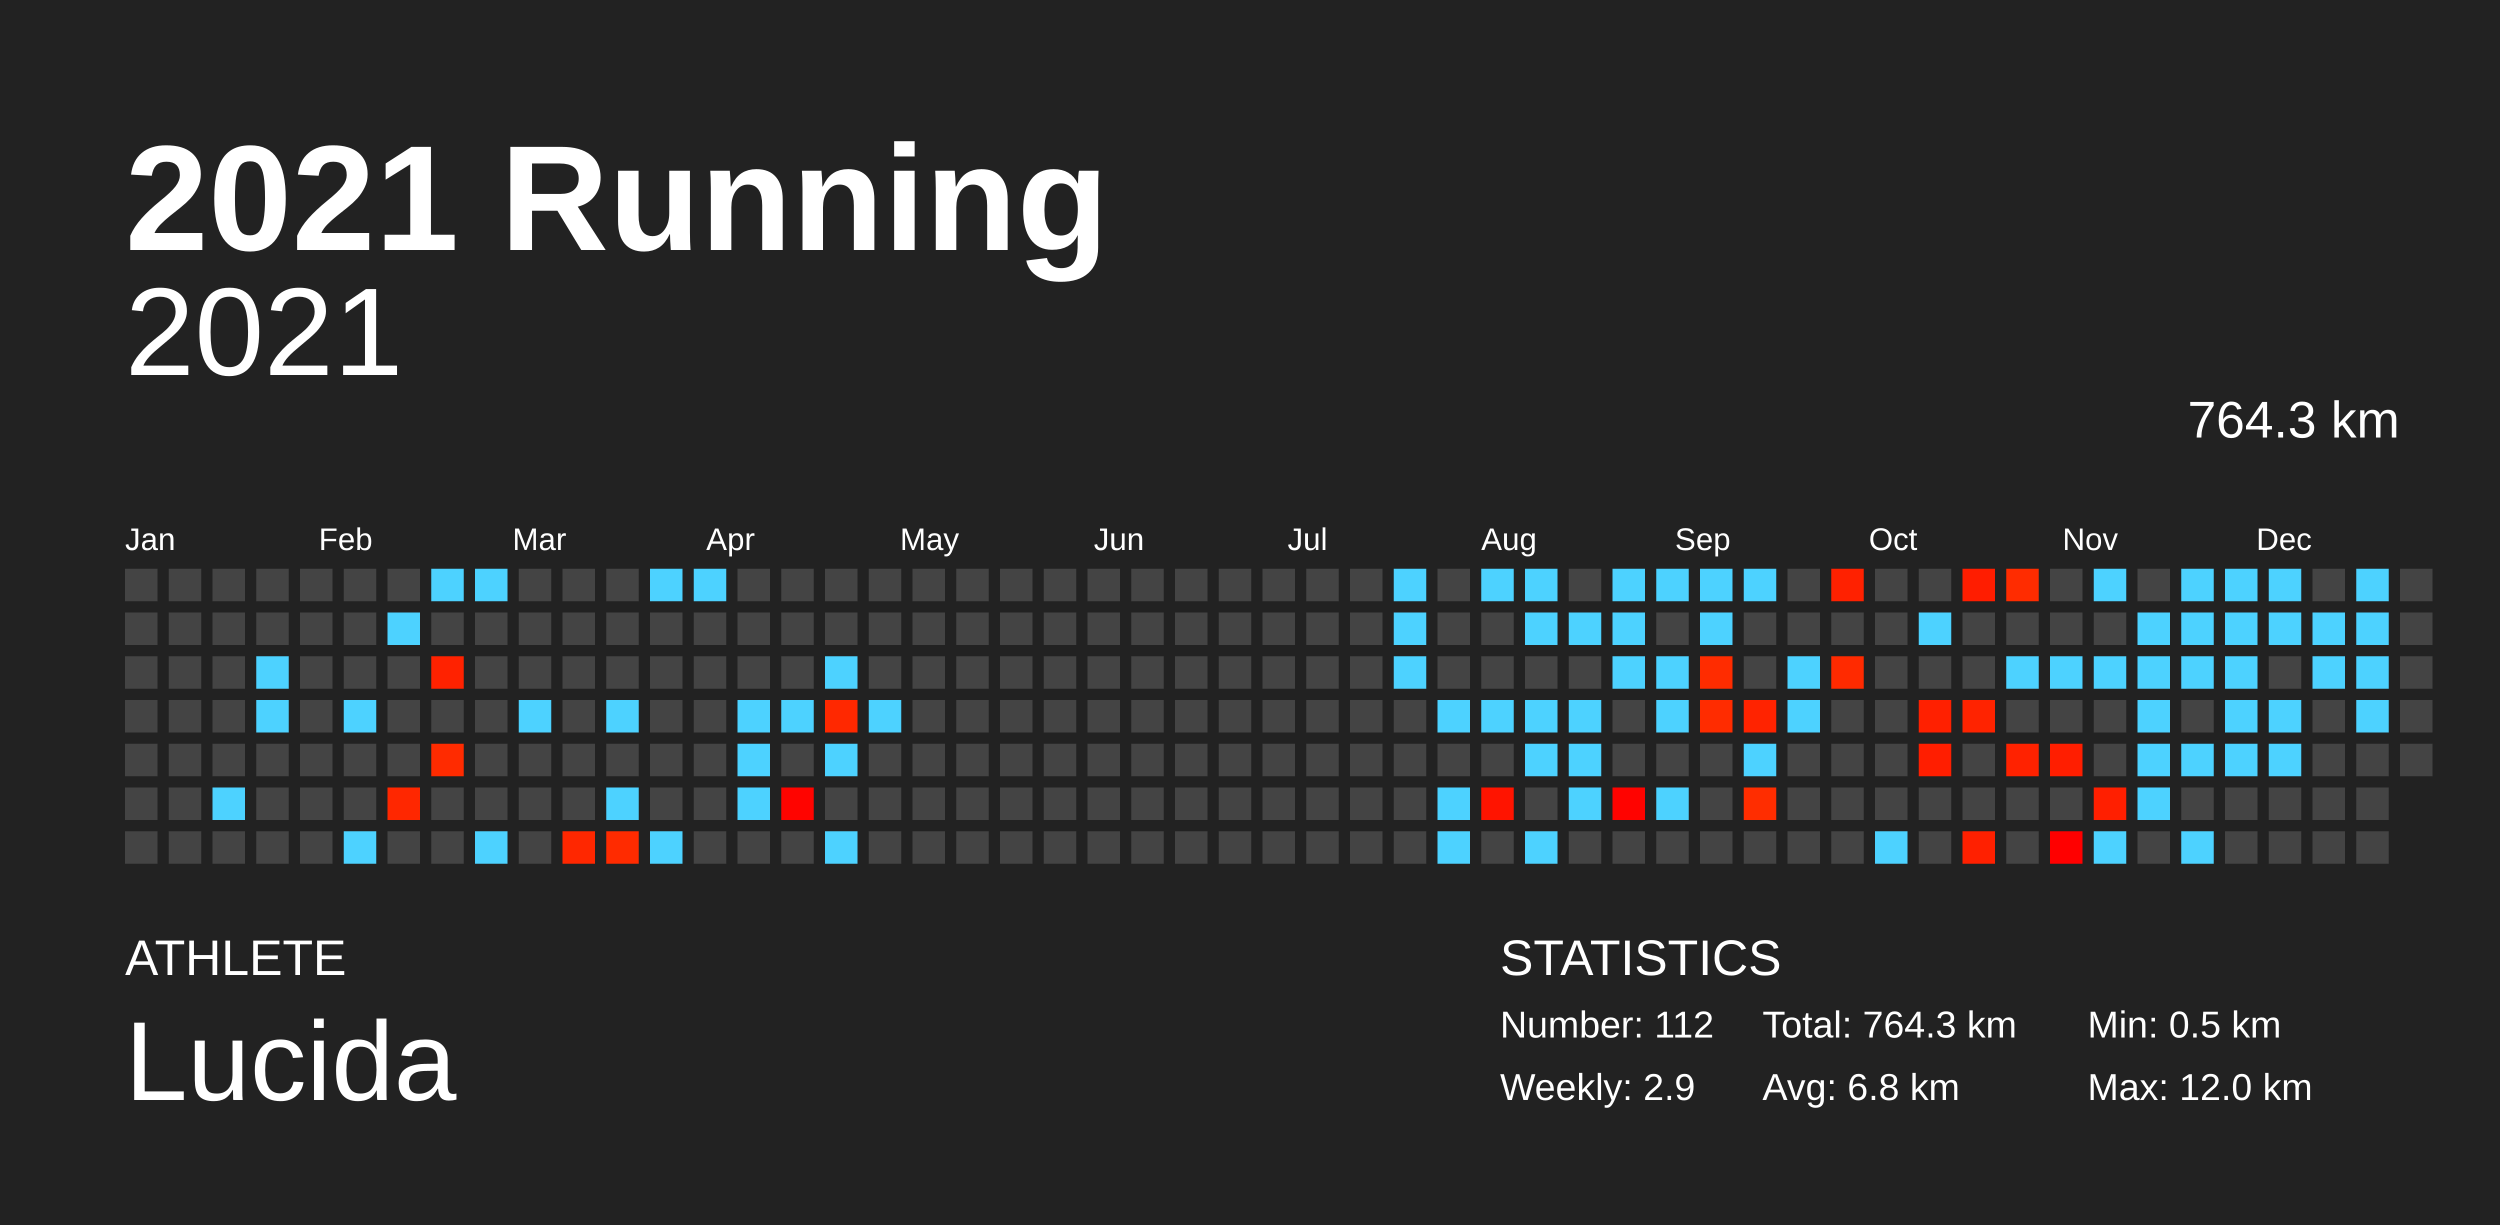
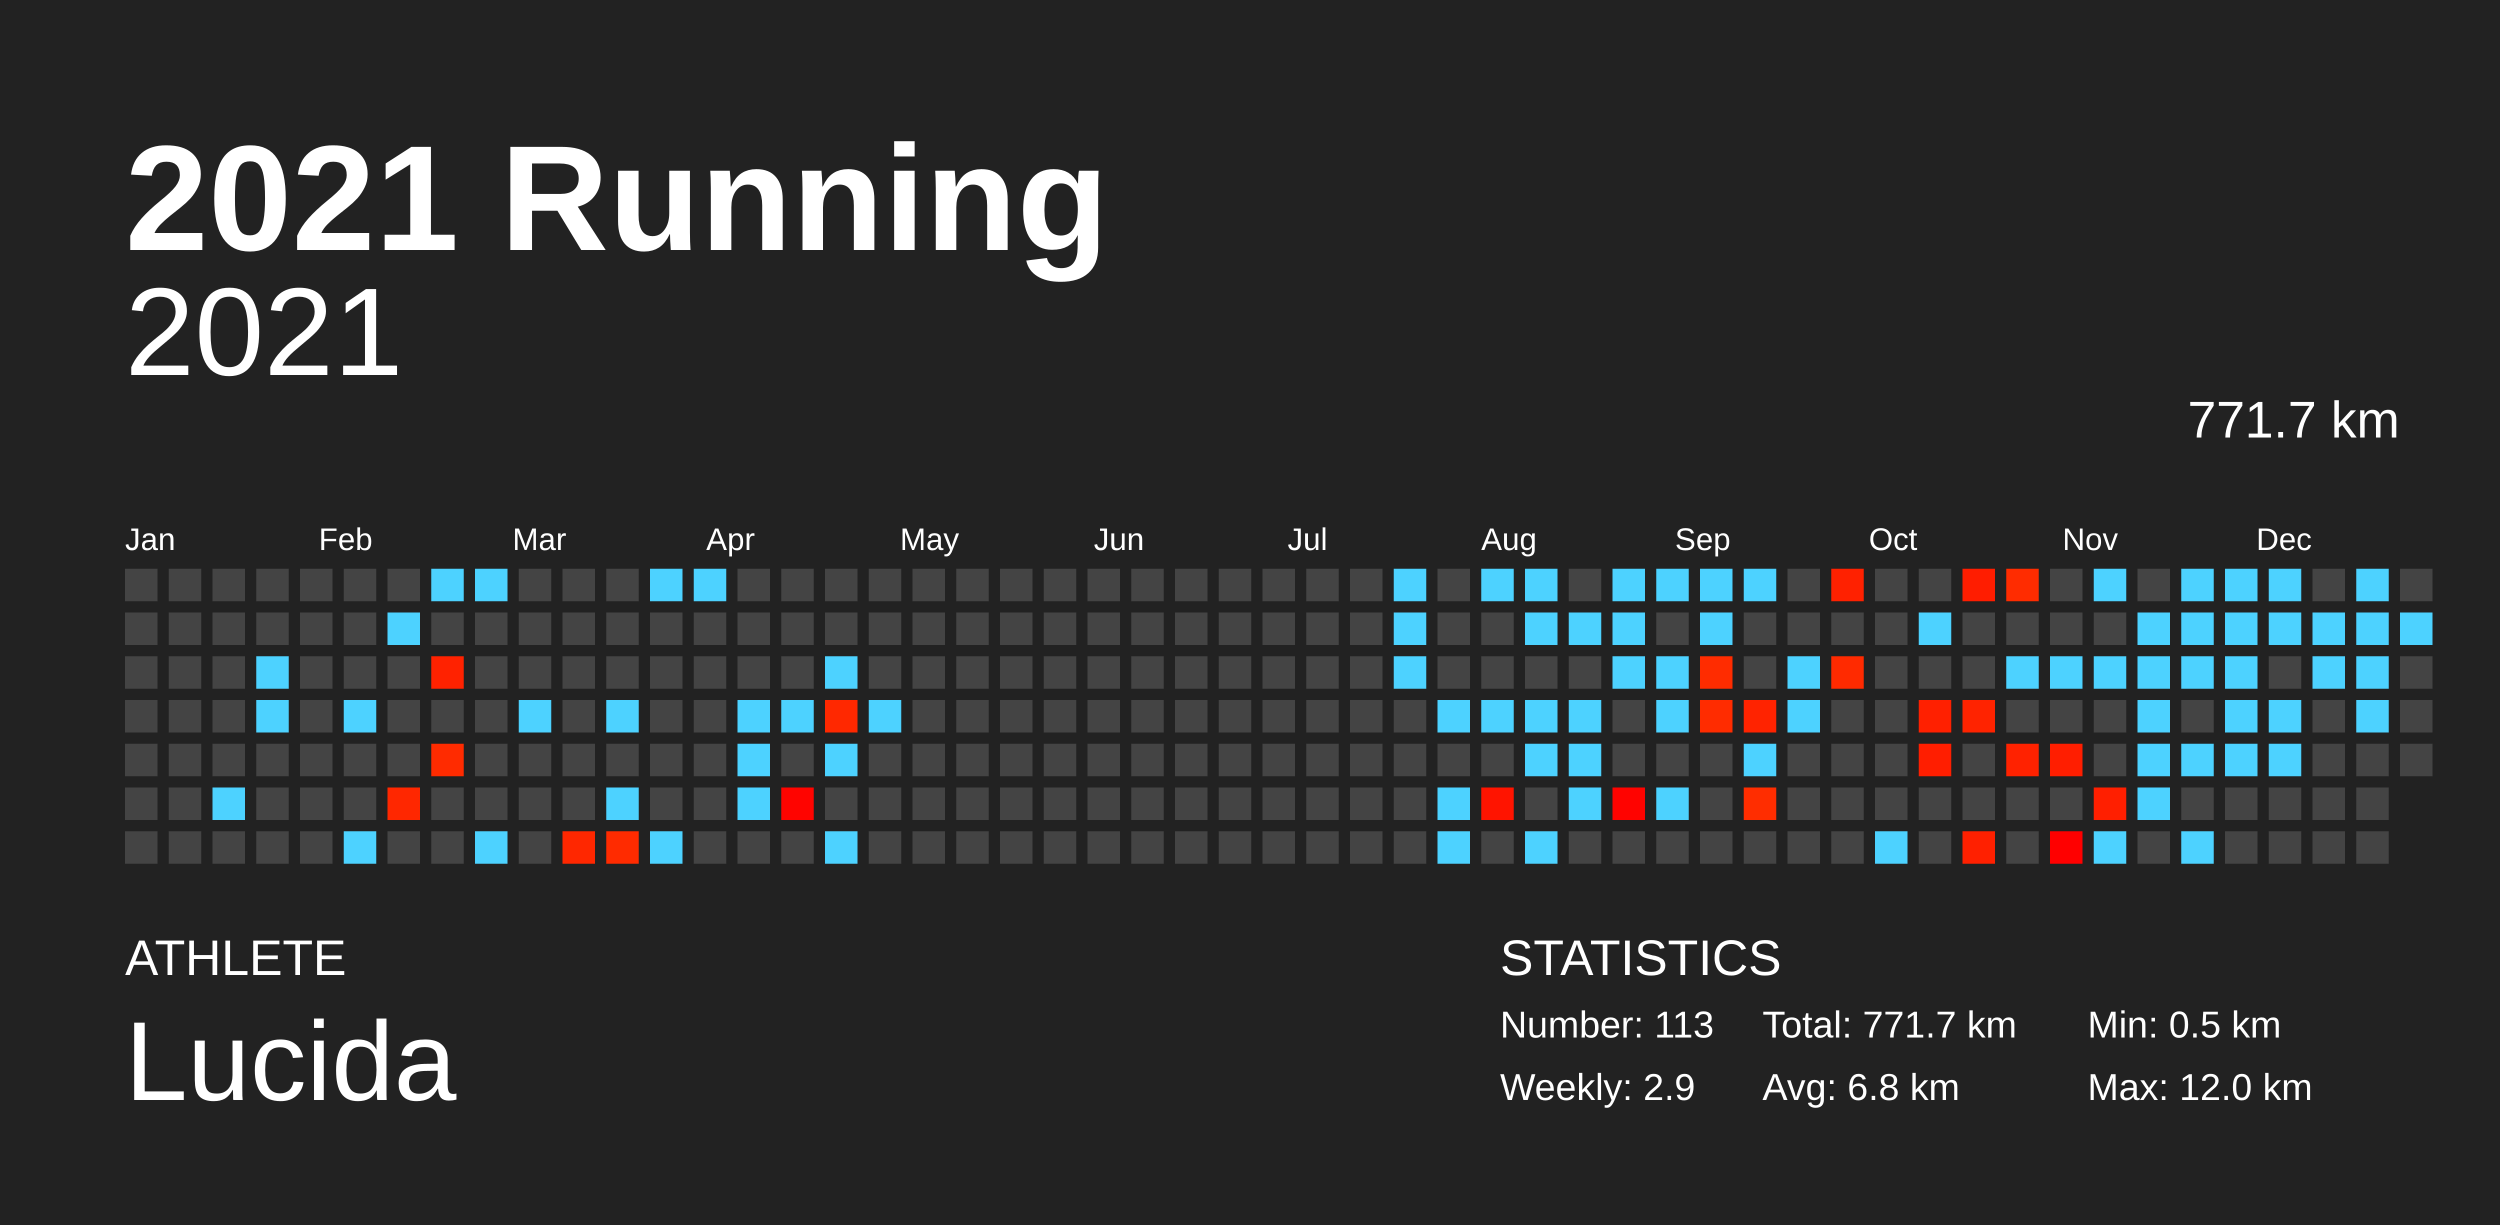
<svg xmlns="http://www.w3.org/2000/svg" baseProfile="full" height="98mm" version="1.1" viewBox="0,0,200,98" width="200mm">
  <defs />
  <rect fill="#222222" height="98" width="200" x="0" y="0" />
  <text fill="#FFFFFF" style="font-size:12px; font-family:Arial; font-weight:bold;" x="10" y="20">2021 Running</text>
  <text fill="#FFFFFF" style="font-size:4px; font-family:Arial" x="10" y="78">ATHLETE</text>
  <text fill="#FFFFFF" style="font-size:9px; font-family:Arial" x="10" y="88">Lucida</text>
  <text fill="#FFFFFF" style="font-size:4px; font-family:Arial" x="120" y="78">STATISTICS</text>
-   <text fill="#FFFFFF" style="font-size:3px; font-family:Arial" x="120" y="83">Number: 112</text>
+   <text fill="#FFFFFF" style="font-size:3px; font-family:Arial" x="120" y="83">Number: 113</text>
  <text fill="#FFFFFF" style="font-size:3px; font-family:Arial" x="120" y="88">Weekly: 2.9</text>
-   <text fill="#FFFFFF" style="font-size:3px; font-family:Arial" x="141" y="83">Total: 764.3 km</text>
+   <text fill="#FFFFFF" style="font-size:3px; font-family:Arial" x="141" y="83">Total: 771.7 km</text>
  <text fill="#FFFFFF" style="font-size:3px; font-family:Arial" x="141" y="88">Avg: 6.8 km</text>
  <text fill="#FFFFFF" style="font-size:3px; font-family:Arial" x="167" y="83">Min: 0.5 km</text>
  <text fill="#FFFFFF" style="font-size:3px; font-family:Arial" x="167" y="88">Max: 12.0 km</text>
  <text alignment-baseline="hanging" fill="#FFFFFF" style="font-size:10.0px; font-family:Arial;" x="10" y="30">2021</text>
-   <text alignment-baseline="hanging" fill="#FFFFFF" style="font-size:4.125px; font-family:Arial;" x="175" y="35">764.3 km</text>
+   <text alignment-baseline="hanging" fill="#FFFFFF" style="font-size:4.125px; font-family:Arial;" x="175" y="35">771.7 km</text>
  <text fill="#FFFFFF" style="font-size:2.5px; font-family:Arial" x="10.0" y="44">Jan</text>
  <text fill="#FFFFFF" style="font-size:2.5px; font-family:Arial" x="25.5" y="44">Feb</text>
  <text fill="#FFFFFF" style="font-size:2.5px; font-family:Arial" x="41.0" y="44">Mar</text>
  <text fill="#FFFFFF" style="font-size:2.5px; font-family:Arial" x="56.5" y="44">Apr</text>
  <text fill="#FFFFFF" style="font-size:2.5px; font-family:Arial" x="72.0" y="44">May</text>
  <text fill="#FFFFFF" style="font-size:2.5px; font-family:Arial" x="87.5" y="44">Jun</text>
  <text fill="#FFFFFF" style="font-size:2.5px; font-family:Arial" x="103.0" y="44">Jul</text>
  <text fill="#FFFFFF" style="font-size:2.5px; font-family:Arial" x="118.5" y="44">Aug</text>
  <text fill="#FFFFFF" style="font-size:2.5px; font-family:Arial" x="134.0" y="44">Sep</text>
  <text fill="#FFFFFF" style="font-size:2.5px; font-family:Arial" x="149.5" y="44">Oct</text>
  <text fill="#FFFFFF" style="font-size:2.5px; font-family:Arial" x="165.0" y="44">Nov</text>
  <text fill="#FFFFFF" style="font-size:2.5px; font-family:Arial" x="180.5" y="44">Dec</text>
  <rect fill="#444444" height="2.6" width="2.6" x="10.0" y="45.5" />
  <rect fill="#444444" height="2.6" width="2.6" x="10.0" y="49.0" />
  <rect fill="#444444" height="2.6" width="2.6" x="10.0" y="52.5" />
  <rect fill="#444444" height="2.6" width="2.6" x="10.0" y="56.0" />
  <rect fill="#444444" height="2.6" width="2.6" x="10.0" y="59.5" />
  <rect fill="#444444" height="2.6" width="2.6" x="10.0" y="63.0" />
  <rect fill="#444444" height="2.6" width="2.6" x="10.0" y="66.5" />
  <rect fill="#444444" height="2.6" width="2.6" x="13.5" y="45.5" />
  <rect fill="#444444" height="2.6" width="2.6" x="13.5" y="49.0" />
  <rect fill="#444444" height="2.6" width="2.6" x="13.5" y="52.5" />
  <rect fill="#444444" height="2.6" width="2.6" x="13.5" y="56.0" />
  <rect fill="#444444" height="2.6" width="2.6" x="13.5" y="59.5" />
  <rect fill="#444444" height="2.6" width="2.6" x="13.5" y="63.0" />
  <rect fill="#444444" height="2.6" width="2.6" x="13.5" y="66.5" />
  <rect fill="#444444" height="2.6" width="2.6" x="17.0" y="45.5" />
  <rect fill="#444444" height="2.6" width="2.6" x="17.0" y="49.0" />
  <rect fill="#444444" height="2.6" width="2.6" x="17.0" y="52.5" />
  <rect fill="#444444" height="2.6" width="2.6" x="17.0" y="56.0" />
  <rect fill="#444444" height="2.6" width="2.6" x="17.0" y="59.5" />
  <rect fill="#4dd2ff" height="2.6" width="2.6" x="17.0" y="63.0" />
  <rect fill="#444444" height="2.6" width="2.6" x="17.0" y="66.5" />
  <rect fill="#444444" height="2.6" width="2.6" x="20.5" y="45.5" />
  <rect fill="#444444" height="2.6" width="2.6" x="20.5" y="49.0" />
  <rect fill="#4dd2ff" height="2.6" width="2.6" x="20.5" y="52.5" />
  <rect fill="#4dd2ff" height="2.6" width="2.6" x="20.5" y="56.0" />
  <rect fill="#444444" height="2.6" width="2.6" x="20.5" y="59.5" />
  <rect fill="#444444" height="2.6" width="2.6" x="20.5" y="63.0" />
  <rect fill="#444444" height="2.6" width="2.6" x="20.5" y="66.5" />
  <rect fill="#444444" height="2.6" width="2.6" x="24.0" y="45.5" />
  <rect fill="#444444" height="2.6" width="2.6" x="24.0" y="49.0" />
  <rect fill="#444444" height="2.6" width="2.6" x="24.0" y="52.5" />
  <rect fill="#444444" height="2.6" width="2.6" x="24.0" y="56.0" />
  <rect fill="#444444" height="2.6" width="2.6" x="24.0" y="59.5" />
  <rect fill="#444444" height="2.6" width="2.6" x="24.0" y="63.0" />
  <rect fill="#444444" height="2.6" width="2.6" x="24.0" y="66.5" />
  <rect fill="#444444" height="2.6" width="2.6" x="27.5" y="45.5" />
  <rect fill="#444444" height="2.6" width="2.6" x="27.5" y="49.0" />
  <rect fill="#444444" height="2.6" width="2.6" x="27.5" y="52.5" />
  <rect fill="#4dd2ff" height="2.6" width="2.6" x="27.5" y="56.0" />
  <rect fill="#444444" height="2.6" width="2.6" x="27.5" y="59.5" />
  <rect fill="#444444" height="2.6" width="2.6" x="27.5" y="63.0" />
  <rect fill="#4dd2ff" height="2.6" width="2.6" x="27.5" y="66.5" />
  <rect fill="#444444" height="2.6" width="2.6" x="31.0" y="45.5" />
  <rect fill="#4dd2ff" height="2.6" width="2.6" x="31.0" y="49.0" />
  <rect fill="#444444" height="2.6" width="2.6" x="31.0" y="52.5" />
  <rect fill="#444444" height="2.6" width="2.6" x="31.0" y="56.0" />
  <rect fill="#444444" height="2.6" width="2.6" x="31.0" y="59.5" />
  <rect fill="#ff2700" height="2.6" width="2.6" x="31.0" y="63.0" />
  <rect fill="#444444" height="2.6" width="2.6" x="31.0" y="66.5" />
  <rect fill="#4dd2ff" height="2.6" width="2.6" x="34.5" y="45.5" />
  <rect fill="#444444" height="2.6" width="2.6" x="34.5" y="49.0" />
  <rect fill="#ff2200" height="2.6" width="2.6" x="34.5" y="52.5" />
  <rect fill="#444444" height="2.6" width="2.6" x="34.5" y="56.0" />
  <rect fill="#ff2b00" height="2.6" width="2.6" x="34.5" y="59.5" />
  <rect fill="#444444" height="2.6" width="2.6" x="34.5" y="63.0" />
  <rect fill="#444444" height="2.6" width="2.6" x="34.5" y="66.5" />
  <rect fill="#4dd2ff" height="2.6" width="2.6" x="38.0" y="45.5" />
  <rect fill="#444444" height="2.6" width="2.6" x="38.0" y="49.0" />
  <rect fill="#444444" height="2.6" width="2.6" x="38.0" y="52.5" />
  <rect fill="#444444" height="2.6" width="2.6" x="38.0" y="56.0" />
  <rect fill="#444444" height="2.6" width="2.6" x="38.0" y="59.5" />
  <rect fill="#444444" height="2.6" width="2.6" x="38.0" y="63.0" />
  <rect fill="#4dd2ff" height="2.6" width="2.6" x="38.0" y="66.5" />
  <rect fill="#444444" height="2.6" width="2.6" x="41.5" y="45.5" />
  <rect fill="#444444" height="2.6" width="2.6" x="41.5" y="49.0" />
  <rect fill="#444444" height="2.6" width="2.6" x="41.5" y="52.5" />
  <rect fill="#4dd2ff" height="2.6" width="2.6" x="41.5" y="56.0" />
  <rect fill="#444444" height="2.6" width="2.6" x="41.5" y="59.5" />
  <rect fill="#444444" height="2.6" width="2.6" x="41.5" y="63.0" />
  <rect fill="#444444" height="2.6" width="2.6" x="41.5" y="66.5" />
  <rect fill="#444444" height="2.6" width="2.6" x="45.0" y="45.5" />
  <rect fill="#444444" height="2.6" width="2.6" x="45.0" y="49.0" />
  <rect fill="#444444" height="2.6" width="2.6" x="45.0" y="52.5" />
  <rect fill="#444444" height="2.6" width="2.6" x="45.0" y="56.0" />
  <rect fill="#444444" height="2.6" width="2.6" x="45.0" y="59.5" />
  <rect fill="#444444" height="2.6" width="2.6" x="45.0" y="63.0" />
  <rect fill="#ff2700" height="2.6" width="2.6" x="45.0" y="66.5" />
  <rect fill="#444444" height="2.6" width="2.6" x="48.5" y="45.5" />
  <rect fill="#444444" height="2.6" width="2.6" x="48.5" y="49.0" />
  <rect fill="#444444" height="2.6" width="2.6" x="48.5" y="52.5" />
  <rect fill="#4dd2ff" height="2.6" width="2.6" x="48.5" y="56.0" />
  <rect fill="#444444" height="2.6" width="2.6" x="48.5" y="59.5" />
  <rect fill="#4dd2ff" height="2.6" width="2.6" x="48.5" y="63.0" />
  <rect fill="#ff2b00" height="2.6" width="2.6" x="48.5" y="66.5" />
  <rect fill="#4dd2ff" height="2.6" width="2.6" x="52.0" y="45.5" />
  <rect fill="#444444" height="2.6" width="2.6" x="52.0" y="49.0" />
  <rect fill="#444444" height="2.6" width="2.6" x="52.0" y="52.5" />
  <rect fill="#444444" height="2.6" width="2.6" x="52.0" y="56.0" />
  <rect fill="#444444" height="2.6" width="2.6" x="52.0" y="59.5" />
  <rect fill="#444444" height="2.6" width="2.6" x="52.0" y="63.0" />
  <rect fill="#4dd2ff" height="2.6" width="2.6" x="52.0" y="66.5" />
  <rect fill="#4dd2ff" height="2.6" width="2.6" x="55.5" y="45.5" />
  <rect fill="#444444" height="2.6" width="2.6" x="55.5" y="49.0" />
  <rect fill="#444444" height="2.6" width="2.6" x="55.5" y="52.5" />
  <rect fill="#444444" height="2.6" width="2.6" x="55.5" y="56.0" />
  <rect fill="#444444" height="2.6" width="2.6" x="55.5" y="59.5" />
  <rect fill="#444444" height="2.6" width="2.6" x="55.5" y="63.0" />
  <rect fill="#444444" height="2.6" width="2.6" x="55.5" y="66.5" />
  <rect fill="#444444" height="2.6" width="2.6" x="59.0" y="45.5" />
  <rect fill="#444444" height="2.6" width="2.6" x="59.0" y="49.0" />
  <rect fill="#444444" height="2.6" width="2.6" x="59.0" y="52.5" />
  <rect fill="#4dd2ff" height="2.6" width="2.6" x="59.0" y="56.0" />
  <rect fill="#4dd2ff" height="2.6" width="2.6" x="59.0" y="59.5" />
  <rect fill="#4dd2ff" height="2.6" width="2.6" x="59.0" y="63.0" />
  <rect fill="#444444" height="2.6" width="2.6" x="59.0" y="66.5" />
  <rect fill="#444444" height="2.6" width="2.6" x="62.5" y="45.5" />
  <rect fill="#444444" height="2.6" width="2.6" x="62.5" y="49.0" />
  <rect fill="#444444" height="2.6" width="2.6" x="62.5" y="52.5" />
  <rect fill="#4dd2ff" height="2.6" width="2.6" x="62.5" y="56.0" />
  <rect fill="#444444" height="2.6" width="2.6" x="62.5" y="59.5" />
  <rect fill="#ff0400" height="2.6" width="2.6" x="62.5" y="63.0" />
  <rect fill="#444444" height="2.6" width="2.6" x="62.5" y="66.5" />
  <rect fill="#444444" height="2.6" width="2.6" x="66.0" y="45.5" />
  <rect fill="#444444" height="2.6" width="2.6" x="66.0" y="49.0" />
  <rect fill="#4dd2ff" height="2.6" width="2.6" x="66.0" y="52.5" />
  <rect fill="#ff2800" height="2.6" width="2.6" x="66.0" y="56.0" />
  <rect fill="#4dd2ff" height="2.6" width="2.6" x="66.0" y="59.5" />
  <rect fill="#444444" height="2.6" width="2.6" x="66.0" y="63.0" />
  <rect fill="#4dd2ff" height="2.6" width="2.6" x="66.0" y="66.5" />
  <rect fill="#444444" height="2.6" width="2.6" x="69.5" y="45.5" />
  <rect fill="#444444" height="2.6" width="2.6" x="69.5" y="49.0" />
  <rect fill="#444444" height="2.6" width="2.6" x="69.5" y="52.5" />
  <rect fill="#4dd2ff" height="2.6" width="2.6" x="69.5" y="56.0" />
  <rect fill="#444444" height="2.6" width="2.6" x="69.5" y="59.5" />
  <rect fill="#444444" height="2.6" width="2.6" x="69.5" y="63.0" />
  <rect fill="#444444" height="2.6" width="2.6" x="69.5" y="66.5" />
  <rect fill="#444444" height="2.6" width="2.6" x="73.0" y="45.5" />
  <rect fill="#444444" height="2.6" width="2.6" x="73.0" y="49.0" />
  <rect fill="#444444" height="2.6" width="2.6" x="73.0" y="52.5" />
  <rect fill="#444444" height="2.6" width="2.6" x="73.0" y="56.0" />
  <rect fill="#444444" height="2.6" width="2.6" x="73.0" y="59.5" />
  <rect fill="#444444" height="2.6" width="2.6" x="73.0" y="63.0" />
  <rect fill="#444444" height="2.6" width="2.6" x="73.0" y="66.5" />
  <rect fill="#444444" height="2.6" width="2.6" x="76.5" y="45.5" />
  <rect fill="#444444" height="2.6" width="2.6" x="76.5" y="49.0" />
  <rect fill="#444444" height="2.6" width="2.6" x="76.5" y="52.5" />
  <rect fill="#444444" height="2.6" width="2.6" x="76.5" y="56.0" />
  <rect fill="#444444" height="2.6" width="2.6" x="76.5" y="59.5" />
  <rect fill="#444444" height="2.6" width="2.6" x="76.5" y="63.0" />
  <rect fill="#444444" height="2.6" width="2.6" x="76.5" y="66.5" />
  <rect fill="#444444" height="2.6" width="2.6" x="80.0" y="45.5" />
  <rect fill="#444444" height="2.6" width="2.6" x="80.0" y="49.0" />
  <rect fill="#444444" height="2.6" width="2.6" x="80.0" y="52.5" />
  <rect fill="#444444" height="2.6" width="2.6" x="80.0" y="56.0" />
  <rect fill="#444444" height="2.6" width="2.6" x="80.0" y="59.5" />
  <rect fill="#444444" height="2.6" width="2.6" x="80.0" y="63.0" />
  <rect fill="#444444" height="2.6" width="2.6" x="80.0" y="66.5" />
  <rect fill="#444444" height="2.6" width="2.6" x="83.5" y="45.5" />
  <rect fill="#444444" height="2.6" width="2.6" x="83.5" y="49.0" />
  <rect fill="#444444" height="2.6" width="2.6" x="83.5" y="52.5" />
  <rect fill="#444444" height="2.6" width="2.6" x="83.5" y="56.0" />
  <rect fill="#444444" height="2.6" width="2.6" x="83.5" y="59.5" />
  <rect fill="#444444" height="2.6" width="2.6" x="83.5" y="63.0" />
  <rect fill="#444444" height="2.6" width="2.6" x="83.5" y="66.5" />
  <rect fill="#444444" height="2.6" width="2.6" x="87.0" y="45.5" />
  <rect fill="#444444" height="2.6" width="2.6" x="87.0" y="49.0" />
  <rect fill="#444444" height="2.6" width="2.6" x="87.0" y="52.5" />
  <rect fill="#444444" height="2.6" width="2.6" x="87.0" y="56.0" />
  <rect fill="#444444" height="2.6" width="2.6" x="87.0" y="59.5" />
  <rect fill="#444444" height="2.6" width="2.6" x="87.0" y="63.0" />
  <rect fill="#444444" height="2.6" width="2.6" x="87.0" y="66.5" />
  <rect fill="#444444" height="2.6" width="2.6" x="90.5" y="45.5" />
  <rect fill="#444444" height="2.6" width="2.6" x="90.5" y="49.0" />
  <rect fill="#444444" height="2.6" width="2.6" x="90.5" y="52.5" />
  <rect fill="#444444" height="2.6" width="2.6" x="90.5" y="56.0" />
  <rect fill="#444444" height="2.6" width="2.6" x="90.5" y="59.5" />
  <rect fill="#444444" height="2.6" width="2.6" x="90.5" y="63.0" />
  <rect fill="#444444" height="2.6" width="2.6" x="90.5" y="66.5" />
  <rect fill="#444444" height="2.6" width="2.6" x="94.0" y="45.5" />
  <rect fill="#444444" height="2.6" width="2.6" x="94.0" y="49.0" />
  <rect fill="#444444" height="2.6" width="2.6" x="94.0" y="52.5" />
  <rect fill="#444444" height="2.6" width="2.6" x="94.0" y="56.0" />
  <rect fill="#444444" height="2.6" width="2.6" x="94.0" y="59.5" />
  <rect fill="#444444" height="2.6" width="2.6" x="94.0" y="63.0" />
  <rect fill="#444444" height="2.6" width="2.6" x="94.0" y="66.5" />
  <rect fill="#444444" height="2.6" width="2.6" x="97.5" y="45.5" />
  <rect fill="#444444" height="2.6" width="2.6" x="97.5" y="49.0" />
  <rect fill="#444444" height="2.6" width="2.6" x="97.5" y="52.5" />
  <rect fill="#444444" height="2.6" width="2.6" x="97.5" y="56.0" />
  <rect fill="#444444" height="2.6" width="2.6" x="97.5" y="59.5" />
  <rect fill="#444444" height="2.6" width="2.6" x="97.5" y="63.0" />
  <rect fill="#444444" height="2.6" width="2.6" x="97.5" y="66.5" />
  <rect fill="#444444" height="2.6" width="2.6" x="101.0" y="45.5" />
  <rect fill="#444444" height="2.6" width="2.6" x="101.0" y="49.0" />
  <rect fill="#444444" height="2.6" width="2.6" x="101.0" y="52.5" />
  <rect fill="#444444" height="2.6" width="2.6" x="101.0" y="56.0" />
  <rect fill="#444444" height="2.6" width="2.6" x="101.0" y="59.5" />
  <rect fill="#444444" height="2.6" width="2.6" x="101.0" y="63.0" />
  <rect fill="#444444" height="2.6" width="2.6" x="101.0" y="66.5" />
  <rect fill="#444444" height="2.6" width="2.6" x="104.5" y="45.5" />
  <rect fill="#444444" height="2.6" width="2.6" x="104.5" y="49.0" />
  <rect fill="#444444" height="2.6" width="2.6" x="104.5" y="52.5" />
  <rect fill="#444444" height="2.6" width="2.6" x="104.5" y="56.0" />
  <rect fill="#444444" height="2.6" width="2.6" x="104.5" y="59.5" />
  <rect fill="#444444" height="2.6" width="2.6" x="104.5" y="63.0" />
  <rect fill="#444444" height="2.6" width="2.6" x="104.5" y="66.5" />
  <rect fill="#444444" height="2.6" width="2.6" x="108.0" y="45.5" />
  <rect fill="#444444" height="2.6" width="2.6" x="108.0" y="49.0" />
  <rect fill="#444444" height="2.6" width="2.6" x="108.0" y="52.5" />
  <rect fill="#444444" height="2.6" width="2.6" x="108.0" y="56.0" />
  <rect fill="#444444" height="2.6" width="2.6" x="108.0" y="59.5" />
  <rect fill="#444444" height="2.6" width="2.6" x="108.0" y="63.0" />
  <rect fill="#444444" height="2.6" width="2.6" x="108.0" y="66.5" />
  <rect fill="#4dd2ff" height="2.6" width="2.6" x="111.5" y="45.5" />
  <rect fill="#4dd2ff" height="2.6" width="2.6" x="111.5" y="49.0" />
  <rect fill="#4dd2ff" height="2.6" width="2.6" x="111.5" y="52.5" />
  <rect fill="#444444" height="2.6" width="2.6" x="111.5" y="56.0" />
  <rect fill="#444444" height="2.6" width="2.6" x="111.5" y="59.5" />
  <rect fill="#444444" height="2.6" width="2.6" x="111.5" y="63.0" />
  <rect fill="#444444" height="2.6" width="2.6" x="111.5" y="66.5" />
  <rect fill="#444444" height="2.6" width="2.6" x="115.0" y="45.5" />
  <rect fill="#444444" height="2.6" width="2.6" x="115.0" y="49.0" />
  <rect fill="#444444" height="2.6" width="2.6" x="115.0" y="52.5" />
  <rect fill="#4dd2ff" height="2.6" width="2.6" x="115.0" y="56.0" />
  <rect fill="#444444" height="2.6" width="2.6" x="115.0" y="59.5" />
  <rect fill="#4dd2ff" height="2.6" width="2.6" x="115.0" y="63.0" />
  <rect fill="#4dd2ff" height="2.6" width="2.6" x="115.0" y="66.5" />
  <rect fill="#4dd2ff" height="2.6" width="2.6" x="118.5" y="45.5" />
  <rect fill="#444444" height="2.6" width="2.6" x="118.5" y="49.0" />
  <rect fill="#444444" height="2.6" width="2.6" x="118.5" y="52.5" />
  <rect fill="#4dd2ff" height="2.6" width="2.6" x="118.5" y="56.0" />
  <rect fill="#444444" height="2.6" width="2.6" x="118.5" y="59.5" />
  <rect fill="#ff1400" height="2.6" width="2.6" x="118.5" y="63.0" />
  <rect fill="#444444" height="2.6" width="2.6" x="118.5" y="66.5" />
  <rect fill="#4dd2ff" height="2.6" width="2.6" x="122.0" y="45.5" />
  <rect fill="#4dd2ff" height="2.6" width="2.6" x="122.0" y="49.0" />
  <rect fill="#444444" height="2.6" width="2.6" x="122.0" y="52.5" />
  <rect fill="#4dd2ff" height="2.6" width="2.6" x="122.0" y="56.0" />
  <rect fill="#4dd2ff" height="2.6" width="2.6" x="122.0" y="59.5" />
  <rect fill="#444444" height="2.6" width="2.6" x="122.0" y="63.0" />
  <rect fill="#4dd2ff" height="2.6" width="2.6" x="122.0" y="66.5" />
  <rect fill="#444444" height="2.6" width="2.6" x="125.5" y="45.5" />
  <rect fill="#4dd2ff" height="2.6" width="2.6" x="125.5" y="49.0" />
  <rect fill="#444444" height="2.6" width="2.6" x="125.5" y="52.5" />
  <rect fill="#4dd2ff" height="2.6" width="2.6" x="125.5" y="56.0" />
  <rect fill="#4dd2ff" height="2.6" width="2.6" x="125.5" y="59.5" />
  <rect fill="#4dd2ff" height="2.6" width="2.6" x="125.5" y="63.0" />
  <rect fill="#444444" height="2.6" width="2.6" x="125.5" y="66.5" />
  <rect fill="#4dd2ff" height="2.6" width="2.6" x="129.0" y="45.5" />
  <rect fill="#4dd2ff" height="2.6" width="2.6" x="129.0" y="49.0" />
  <rect fill="#4dd2ff" height="2.6" width="2.6" x="129.0" y="52.5" />
  <rect fill="#444444" height="2.6" width="2.6" x="129.0" y="56.0" />
  <rect fill="#444444" height="2.6" width="2.6" x="129.0" y="59.5" />
  <rect fill="#ff0300" height="2.6" width="2.6" x="129.0" y="63.0" />
  <rect fill="#444444" height="2.6" width="2.6" x="129.0" y="66.5" />
  <rect fill="#4dd2ff" height="2.6" width="2.6" x="132.5" y="45.5" />
  <rect fill="#444444" height="2.6" width="2.6" x="132.5" y="49.0" />
  <rect fill="#4dd2ff" height="2.6" width="2.6" x="132.5" y="52.5" />
  <rect fill="#4dd2ff" height="2.6" width="2.6" x="132.5" y="56.0" />
  <rect fill="#444444" height="2.6" width="2.6" x="132.5" y="59.5" />
  <rect fill="#4dd2ff" height="2.6" width="2.6" x="132.5" y="63.0" />
  <rect fill="#444444" height="2.6" width="2.6" x="132.5" y="66.5" />
  <rect fill="#4dd2ff" height="2.6" width="2.6" x="136.0" y="45.5" />
  <rect fill="#4dd2ff" height="2.6" width="2.6" x="136.0" y="49.0" />
  <rect fill="#ff2c00" height="2.6" width="2.6" x="136.0" y="52.5" />
  <rect fill="#ff2c00" height="2.6" width="2.6" x="136.0" y="56.0" />
  <rect fill="#444444" height="2.6" width="2.6" x="136.0" y="59.5" />
  <rect fill="#444444" height="2.6" width="2.6" x="136.0" y="63.0" />
  <rect fill="#444444" height="2.6" width="2.6" x="136.0" y="66.5" />
  <rect fill="#4dd2ff" height="2.6" width="2.6" x="139.5" y="45.5" />
  <rect fill="#444444" height="2.6" width="2.6" x="139.5" y="49.0" />
  <rect fill="#444444" height="2.6" width="2.6" x="139.5" y="52.5" />
  <rect fill="#ff2300" height="2.6" width="2.6" x="139.5" y="56.0" />
  <rect fill="#4dd2ff" height="2.6" width="2.6" x="139.5" y="59.5" />
  <rect fill="#ff2d00" height="2.6" width="2.6" x="139.5" y="63.0" />
  <rect fill="#444444" height="2.6" width="2.6" x="139.5" y="66.5" />
  <rect fill="#444444" height="2.6" width="2.6" x="143.0" y="45.5" />
  <rect fill="#444444" height="2.6" width="2.6" x="143.0" y="49.0" />
  <rect fill="#4dd2ff" height="2.6" width="2.6" x="143.0" y="52.5" />
  <rect fill="#4dd2ff" height="2.6" width="2.6" x="143.0" y="56.0" />
  <rect fill="#444444" height="2.6" width="2.6" x="143.0" y="59.5" />
  <rect fill="#444444" height="2.6" width="2.6" x="143.0" y="63.0" />
  <rect fill="#444444" height="2.6" width="2.6" x="143.0" y="66.5" />
  <rect fill="#ff2100" height="2.6" width="2.6" x="146.5" y="45.5" />
  <rect fill="#444444" height="2.6" width="2.6" x="146.5" y="49.0" />
  <rect fill="#ff2a00" height="2.6" width="2.6" x="146.5" y="52.5" />
  <rect fill="#444444" height="2.6" width="2.6" x="146.5" y="56.0" />
  <rect fill="#444444" height="2.6" width="2.6" x="146.5" y="59.5" />
  <rect fill="#444444" height="2.6" width="2.6" x="146.5" y="63.0" />
  <rect fill="#444444" height="2.6" width="2.6" x="146.5" y="66.5" />
  <rect fill="#444444" height="2.6" width="2.6" x="150.0" y="45.5" />
  <rect fill="#444444" height="2.6" width="2.6" x="150.0" y="49.0" />
  <rect fill="#444444" height="2.6" width="2.6" x="150.0" y="52.5" />
  <rect fill="#444444" height="2.6" width="2.6" x="150.0" y="56.0" />
  <rect fill="#444444" height="2.6" width="2.6" x="150.0" y="59.5" />
  <rect fill="#444444" height="2.6" width="2.6" x="150.0" y="63.0" />
  <rect fill="#4dd2ff" height="2.6" width="2.6" x="150.0" y="66.5" />
  <rect fill="#444444" height="2.6" width="2.6" x="153.5" y="45.5" />
  <rect fill="#4dd2ff" height="2.6" width="2.6" x="153.5" y="49.0" />
  <rect fill="#444444" height="2.6" width="2.6" x="153.5" y="52.5" />
  <rect fill="#ff2000" height="2.6" width="2.6" x="153.5" y="56.0" />
  <rect fill="#ff1e00" height="2.6" width="2.6" x="153.5" y="59.5" />
  <rect fill="#444444" height="2.6" width="2.6" x="153.5" y="63.0" />
  <rect fill="#444444" height="2.6" width="2.6" x="153.5" y="66.5" />
  <rect fill="#ff1d00" height="2.6" width="2.6" x="157.0" y="45.5" />
  <rect fill="#444444" height="2.6" width="2.6" x="157.0" y="49.0" />
  <rect fill="#444444" height="2.6" width="2.6" x="157.0" y="52.5" />
  <rect fill="#ff2300" height="2.6" width="2.6" x="157.0" y="56.0" />
  <rect fill="#444444" height="2.6" width="2.6" x="157.0" y="59.5" />
  <rect fill="#444444" height="2.6" width="2.6" x="157.0" y="63.0" />
  <rect fill="#ff2000" height="2.6" width="2.6" x="157.0" y="66.5" />
  <rect fill="#ff2c00" height="2.6" width="2.6" x="160.5" y="45.5" />
  <rect fill="#444444" height="2.6" width="2.6" x="160.5" y="49.0" />
  <rect fill="#4dd2ff" height="2.6" width="2.6" x="160.5" y="52.5" />
  <rect fill="#444444" height="2.6" width="2.6" x="160.5" y="56.0" />
  <rect fill="#ff2200" height="2.6" width="2.6" x="160.5" y="59.5" />
  <rect fill="#444444" height="2.6" width="2.6" x="160.5" y="63.0" />
  <rect fill="#444444" height="2.6" width="2.6" x="160.5" y="66.5" />
  <rect fill="#444444" height="2.6" width="2.6" x="164.0" y="45.5" />
  <rect fill="#444444" height="2.6" width="2.6" x="164.0" y="49.0" />
  <rect fill="#4dd2ff" height="2.6" width="2.6" x="164.0" y="52.5" />
  <rect fill="#444444" height="2.6" width="2.6" x="164.0" y="56.0" />
  <rect fill="#ff1e00" height="2.6" width="2.6" x="164.0" y="59.5" />
  <rect fill="#444444" height="2.6" width="2.6" x="164.0" y="63.0" />
  <rect fill="#ff0000" height="2.6" width="2.6" x="164.0" y="66.5" />
  <rect fill="#4dd2ff" height="2.6" width="2.6" x="167.5" y="45.5" />
  <rect fill="#444444" height="2.6" width="2.6" x="167.5" y="49.0" />
  <rect fill="#4dd2ff" height="2.6" width="2.6" x="167.5" y="52.5" />
  <rect fill="#444444" height="2.6" width="2.6" x="167.5" y="56.0" />
  <rect fill="#444444" height="2.6" width="2.6" x="167.5" y="59.5" />
  <rect fill="#ff1f00" height="2.6" width="2.6" x="167.5" y="63.0" />
  <rect fill="#4dd2ff" height="2.6" width="2.6" x="167.5" y="66.5" />
  <rect fill="#444444" height="2.6" width="2.6" x="171.0" y="45.5" />
  <rect fill="#4dd2ff" height="2.6" width="2.6" x="171.0" y="49.0" />
  <rect fill="#4dd2ff" height="2.6" width="2.6" x="171.0" y="52.5" />
  <rect fill="#4dd2ff" height="2.6" width="2.6" x="171.0" y="56.0" />
  <rect fill="#4dd2ff" height="2.6" width="2.6" x="171.0" y="59.5" />
  <rect fill="#4dd2ff" height="2.6" width="2.6" x="171.0" y="63.0" />
  <rect fill="#444444" height="2.6" width="2.6" x="171.0" y="66.5" />
  <rect fill="#4dd2ff" height="2.6" width="2.6" x="174.5" y="45.5" />
  <rect fill="#4dd2ff" height="2.6" width="2.6" x="174.5" y="49.0" />
  <rect fill="#4dd2ff" height="2.6" width="2.6" x="174.5" y="52.5" />
  <rect fill="#444444" height="2.6" width="2.6" x="174.5" y="56.0" />
  <rect fill="#4dd2ff" height="2.6" width="2.6" x="174.5" y="59.5" />
  <rect fill="#444444" height="2.6" width="2.6" x="174.5" y="63.0" />
  <rect fill="#4dd2ff" height="2.6" width="2.6" x="174.5" y="66.5" />
  <rect fill="#4dd2ff" height="2.6" width="2.6" x="178.0" y="45.5" />
  <rect fill="#4dd2ff" height="2.6" width="2.6" x="178.0" y="49.0" />
  <rect fill="#4dd2ff" height="2.6" width="2.6" x="178.0" y="52.5" />
  <rect fill="#4dd2ff" height="2.6" width="2.6" x="178.0" y="56.0" />
  <rect fill="#4dd2ff" height="2.6" width="2.6" x="178.0" y="59.5" />
  <rect fill="#444444" height="2.6" width="2.6" x="178.0" y="63.0" />
  <rect fill="#444444" height="2.6" width="2.6" x="178.0" y="66.5" />
  <rect fill="#4dd2ff" height="2.6" width="2.6" x="181.5" y="45.5" />
  <rect fill="#4dd2ff" height="2.6" width="2.6" x="181.5" y="49.0" />
  <rect fill="#444444" height="2.6" width="2.6" x="181.5" y="52.5" />
  <rect fill="#4dd2ff" height="2.6" width="2.6" x="181.5" y="56.0" />
  <rect fill="#4dd2ff" height="2.6" width="2.6" x="181.5" y="59.5" />
  <rect fill="#444444" height="2.6" width="2.6" x="181.5" y="63.0" />
  <rect fill="#444444" height="2.6" width="2.6" x="181.5" y="66.5" />
  <rect fill="#444444" height="2.6" width="2.6" x="185.0" y="45.5" />
  <rect fill="#4dd2ff" height="2.6" width="2.6" x="185.0" y="49.0" />
  <rect fill="#4dd2ff" height="2.6" width="2.6" x="185.0" y="52.5" />
  <rect fill="#444444" height="2.6" width="2.6" x="185.0" y="56.0" />
  <rect fill="#444444" height="2.6" width="2.6" x="185.0" y="59.5" />
  <rect fill="#444444" height="2.6" width="2.6" x="185.0" y="63.0" />
  <rect fill="#444444" height="2.6" width="2.6" x="185.0" y="66.5" />
  <rect fill="#4dd2ff" height="2.6" width="2.6" x="188.5" y="45.5" />
  <rect fill="#4dd2ff" height="2.6" width="2.6" x="188.5" y="49.0" />
  <rect fill="#4dd2ff" height="2.6" width="2.6" x="188.5" y="52.5" />
  <rect fill="#4dd2ff" height="2.6" width="2.6" x="188.5" y="56.0" />
  <rect fill="#444444" height="2.6" width="2.6" x="188.5" y="59.5" />
  <rect fill="#444444" height="2.6" width="2.6" x="188.5" y="63.0" />
  <rect fill="#444444" height="2.6" width="2.6" x="188.5" y="66.5" />
  <rect fill="#444444" height="2.6" width="2.6" x="192.0" y="45.5" />
-   <rect fill="#444444" height="2.6" width="2.6" x="192.0" y="49.0" />
+   <rect fill="#4dd2ff" height="2.6" width="2.6" x="192.0" y="49.0" />
  <rect fill="#444444" height="2.6" width="2.6" x="192.0" y="52.5" />
  <rect fill="#444444" height="2.6" width="2.6" x="192.0" y="56.0" />
  <rect fill="#444444" height="2.6" width="2.6" x="192.0" y="59.5" />
</svg>
